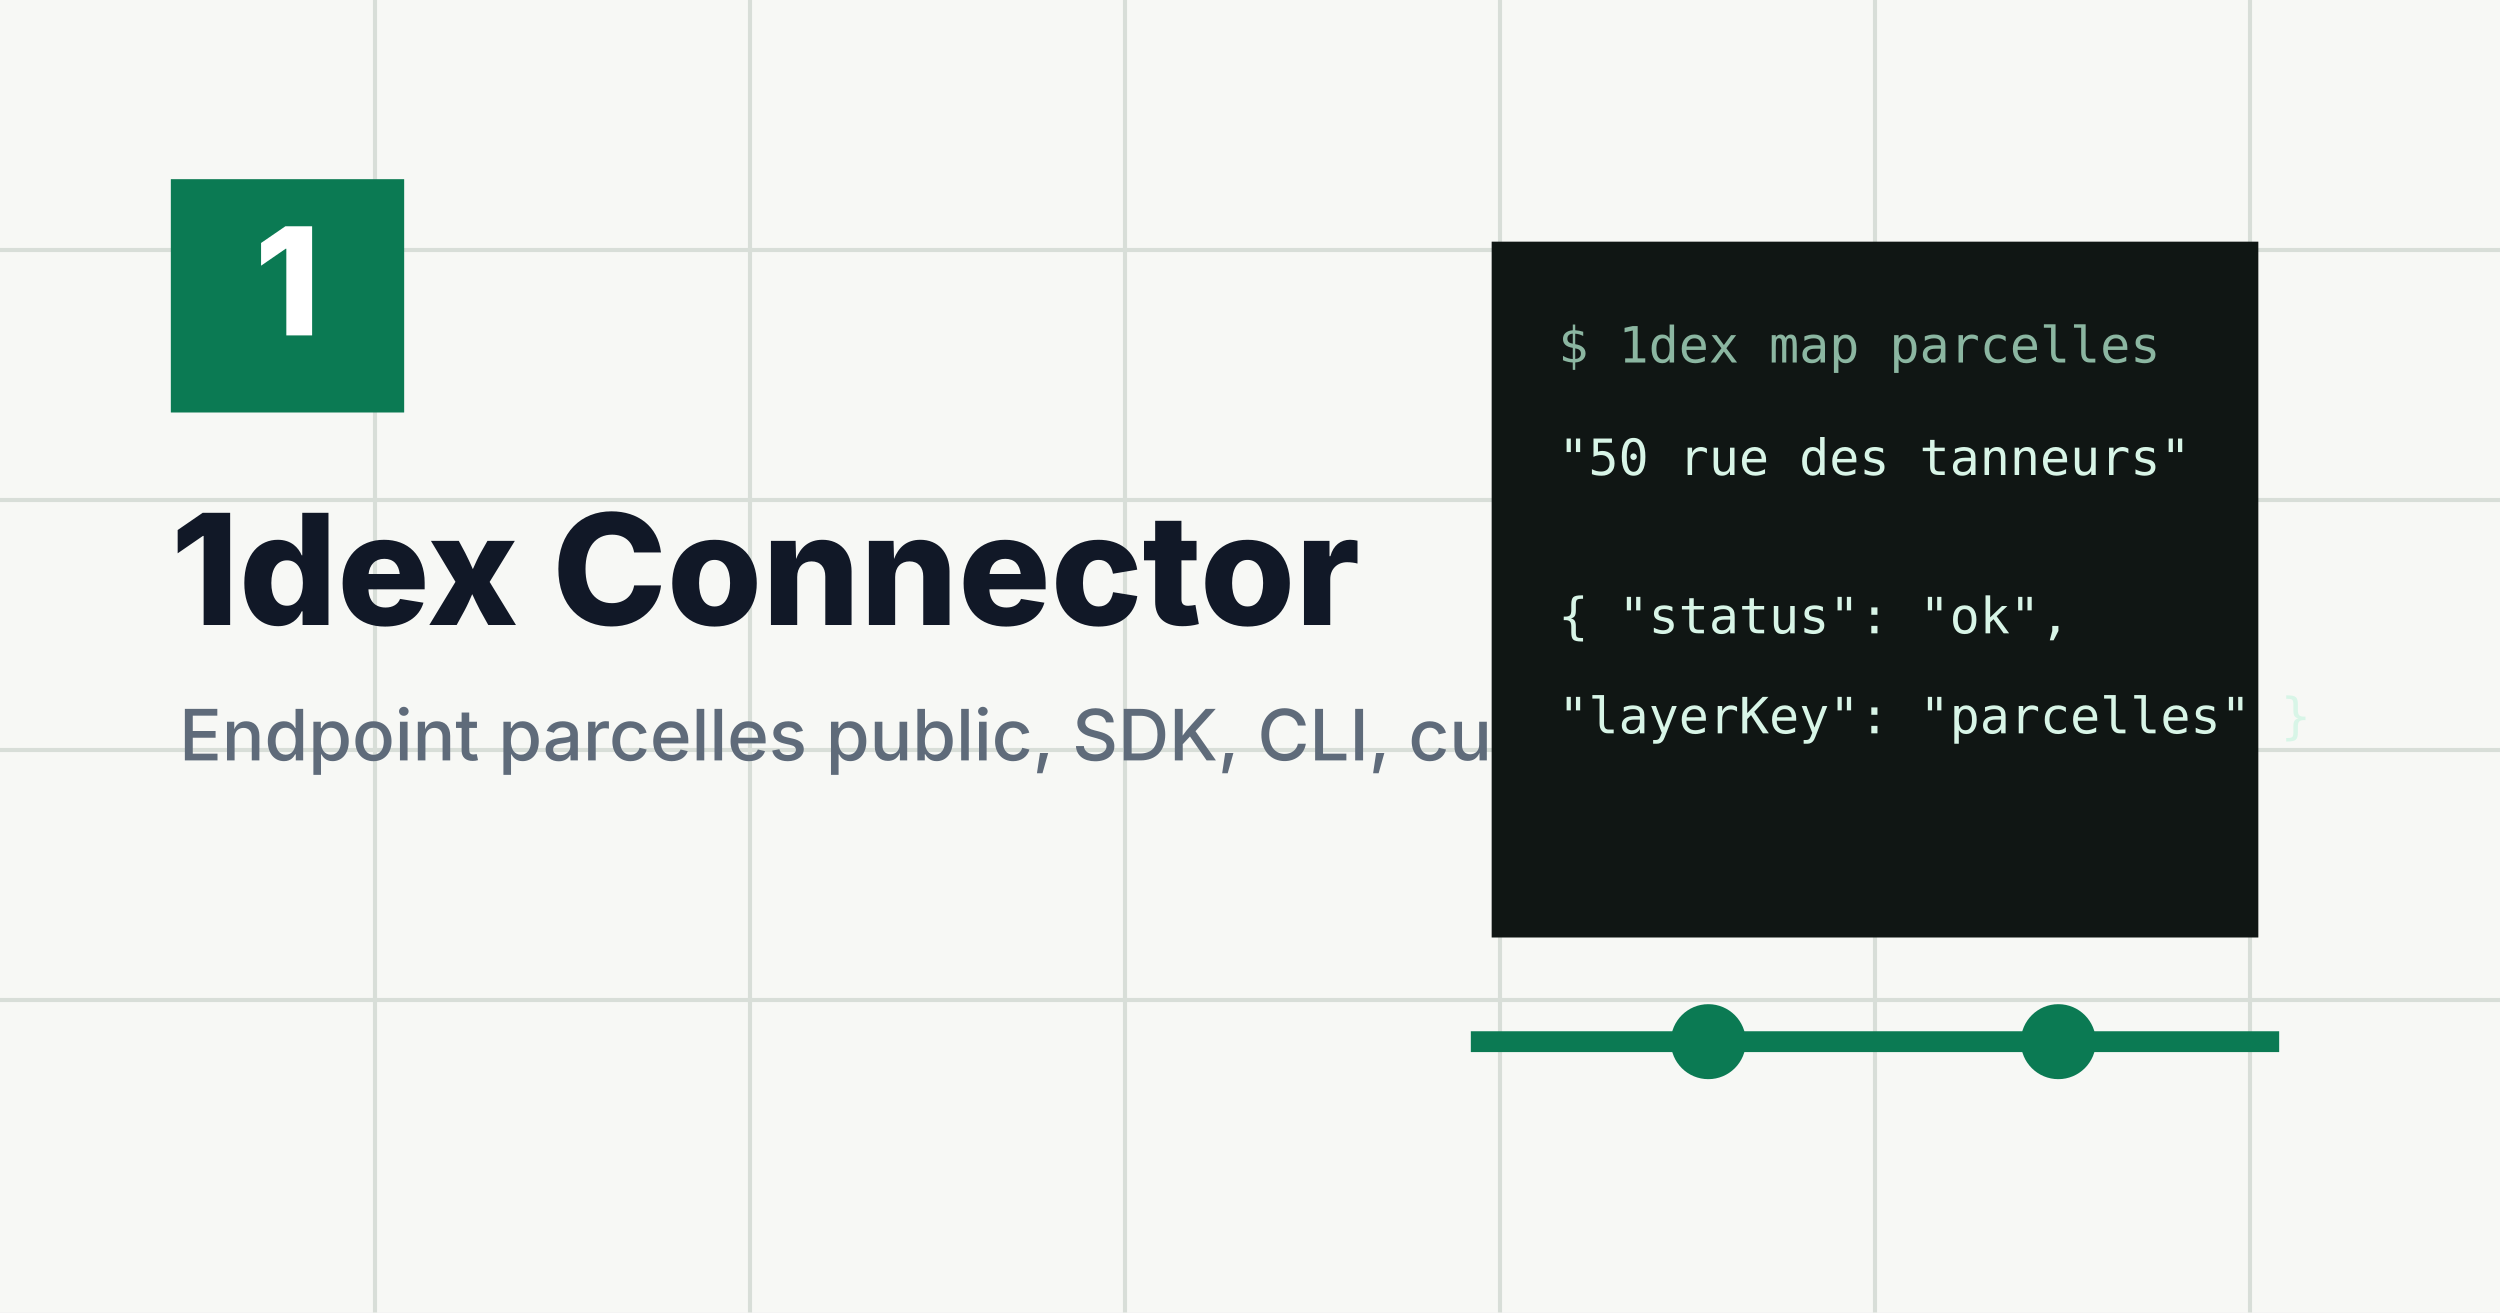
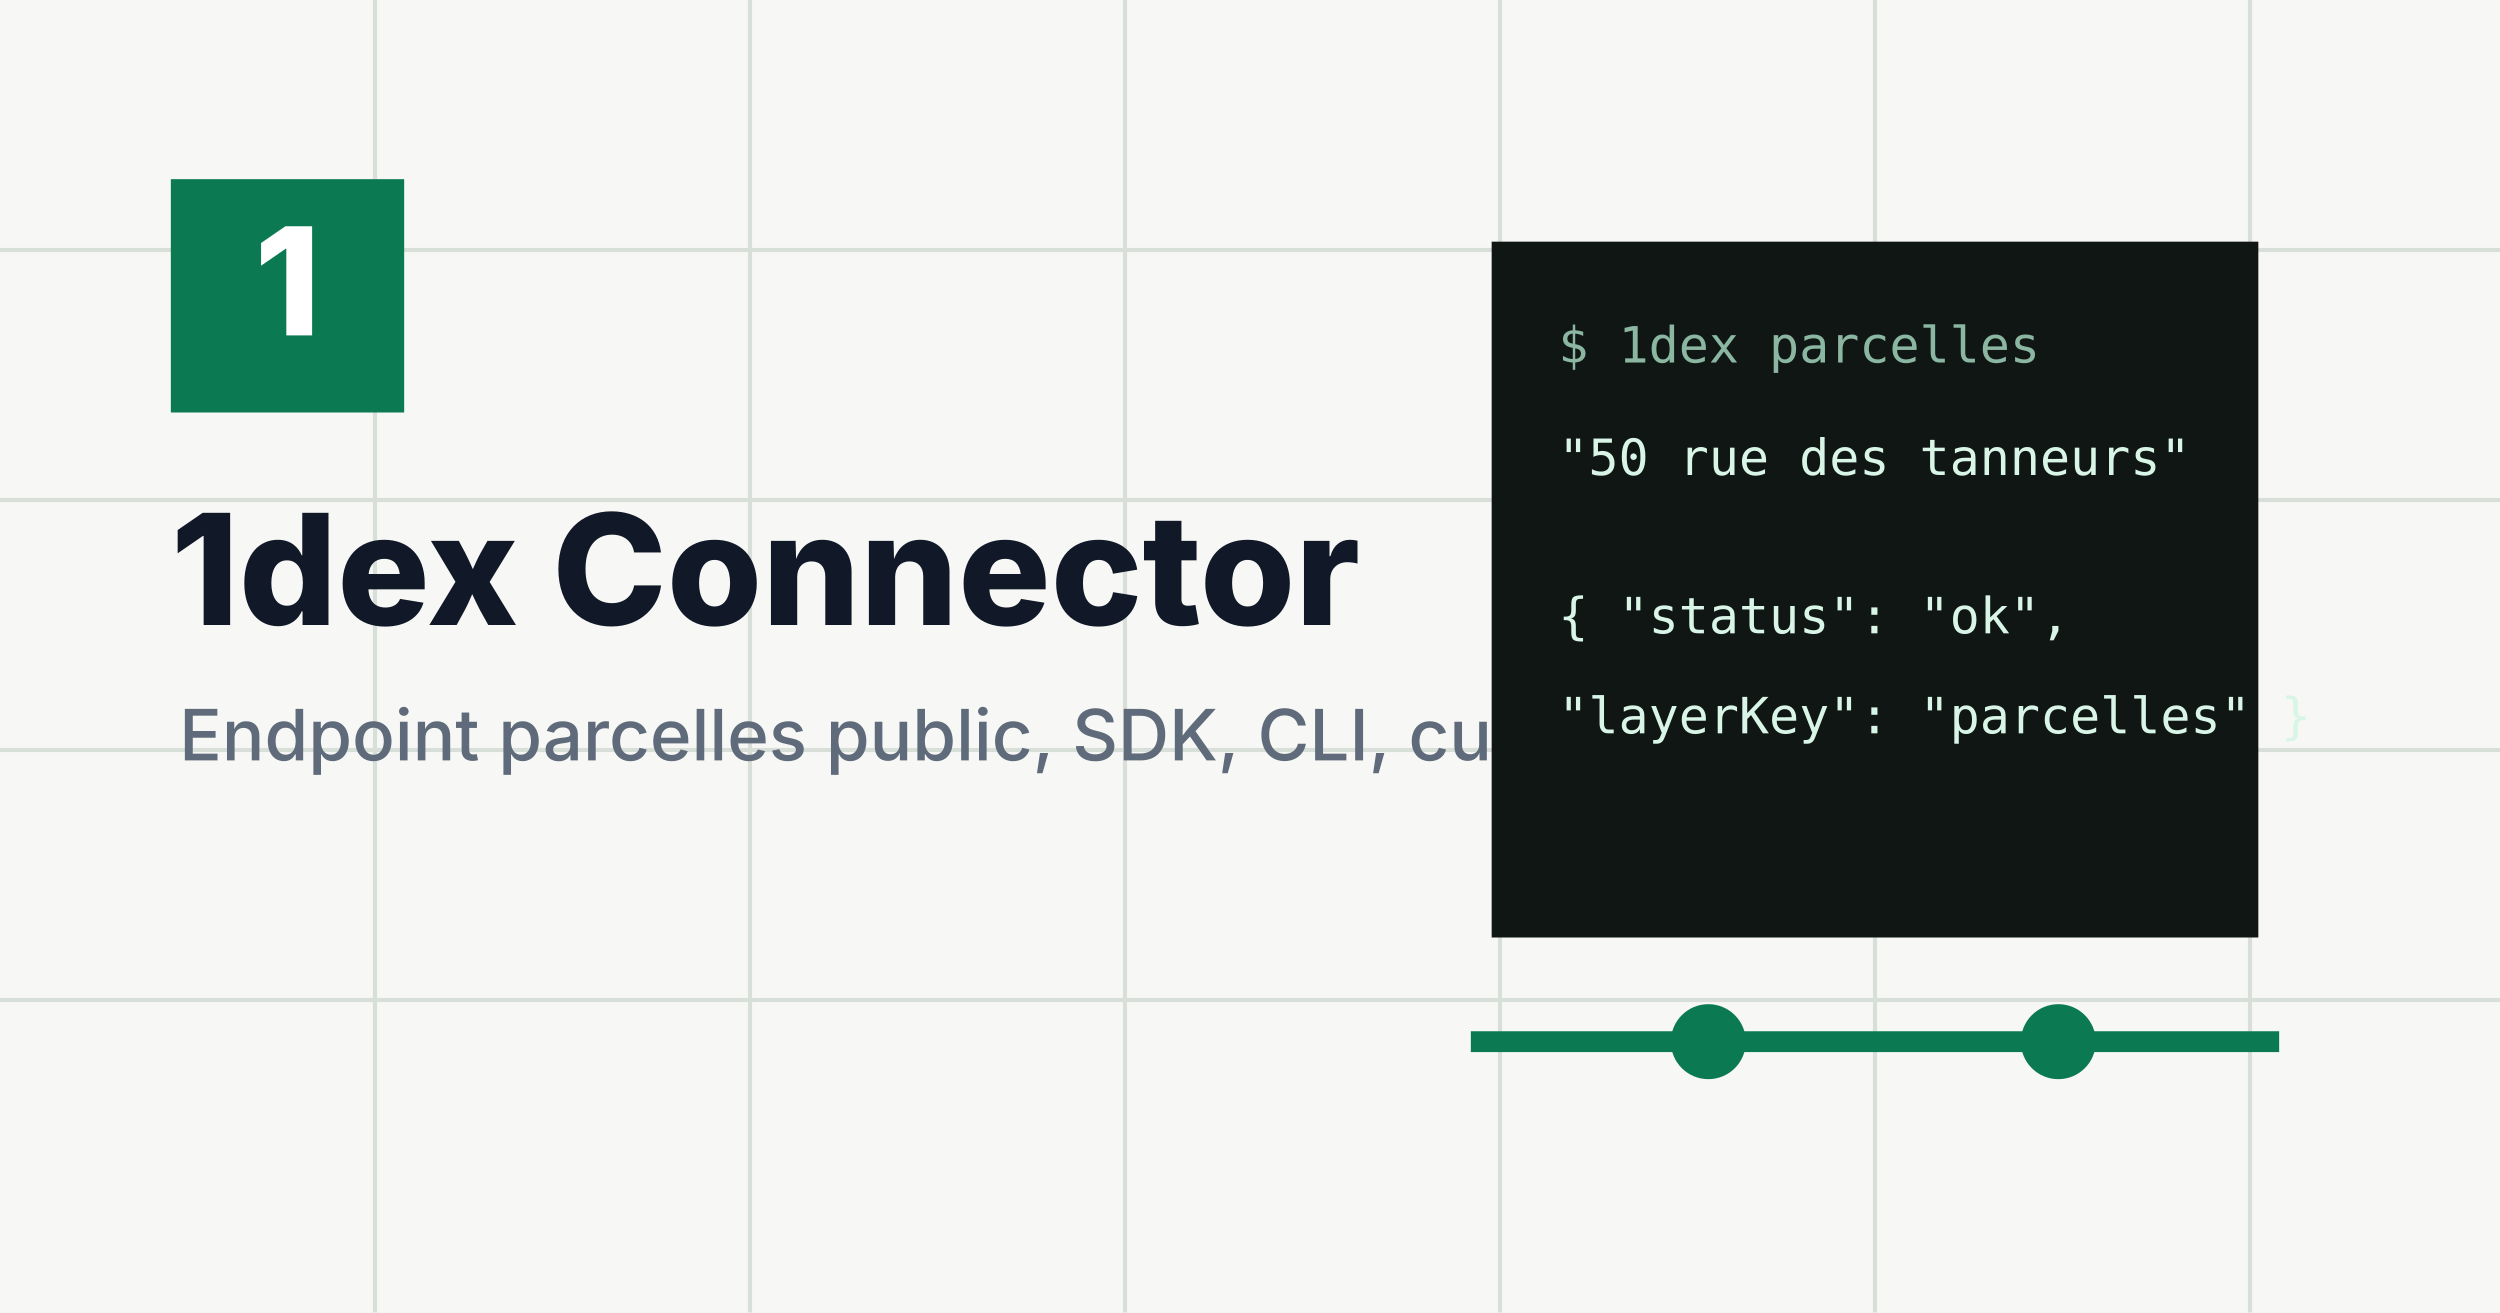
<svg xmlns="http://www.w3.org/2000/svg" width="1200" height="630" viewBox="0 0 1200 630" role="img" aria-labelledby="title desc">
  <rect width="1200" height="630" fill="#f7f8f5" />
  <path d="M0 120h1200M0 240h1200M0 360h1200M0 480h1200M180 0v630M360 0v630M540 0v630M720 0v630M900 0v630M1080 0v630" stroke="#d8ded8" stroke-width="2" />
  <rect x="82" y="86" width="112" height="112" fill="#0b7a53" />
  <text x="138" y="161" text-anchor="middle" font-family="Inter, Arial, sans-serif" font-size="72" font-weight="800" fill="#ffffff">1</text>
  <text x="82" y="300" font-family="Inter, Arial, sans-serif" font-size="74" font-weight="800" fill="#111827">1dex Connector</text>
  <text x="86" y="365" font-family="Inter, Arial, sans-serif" font-size="34" font-weight="500" fill="#5f6b7a">Endpoint parcelles public, SDK, CLI, curl et Go</text>
  <rect x="716" y="116" width="368" height="334" fill="#101614" />
-   <text x="748" y="174" font-family="SFMono-Regular, Consolas, monospace" font-size="24" fill="#8bb6a1">$ 1dex map parcelles</text>
+   <text x="748" y="174" font-family="SFMono-Regular, Consolas, monospace" font-size="24" fill="#8bb6a1">$ 1dex parcelles</text>
  <text x="748" y="228" font-family="SFMono-Regular, Consolas, monospace" font-size="24" fill="#d8f5e7">"50 rue des tanneurs"</text>
  <text x="748" y="304" font-family="SFMono-Regular, Consolas, monospace" font-size="24" fill="#d8f5e7">{ "status": "ok",</text>
  <text x="748" y="352" font-family="SFMono-Regular, Consolas, monospace" font-size="24" fill="#d8f5e7">  "layerKey": "parcelles" }</text>
  <path d="M706 500h388" stroke="#0b7a53" stroke-width="10" />
  <circle cx="820" cy="500" r="18" fill="#0b7a53" />
  <circle cx="988" cy="500" r="18" fill="#0b7a53" />
</svg>
